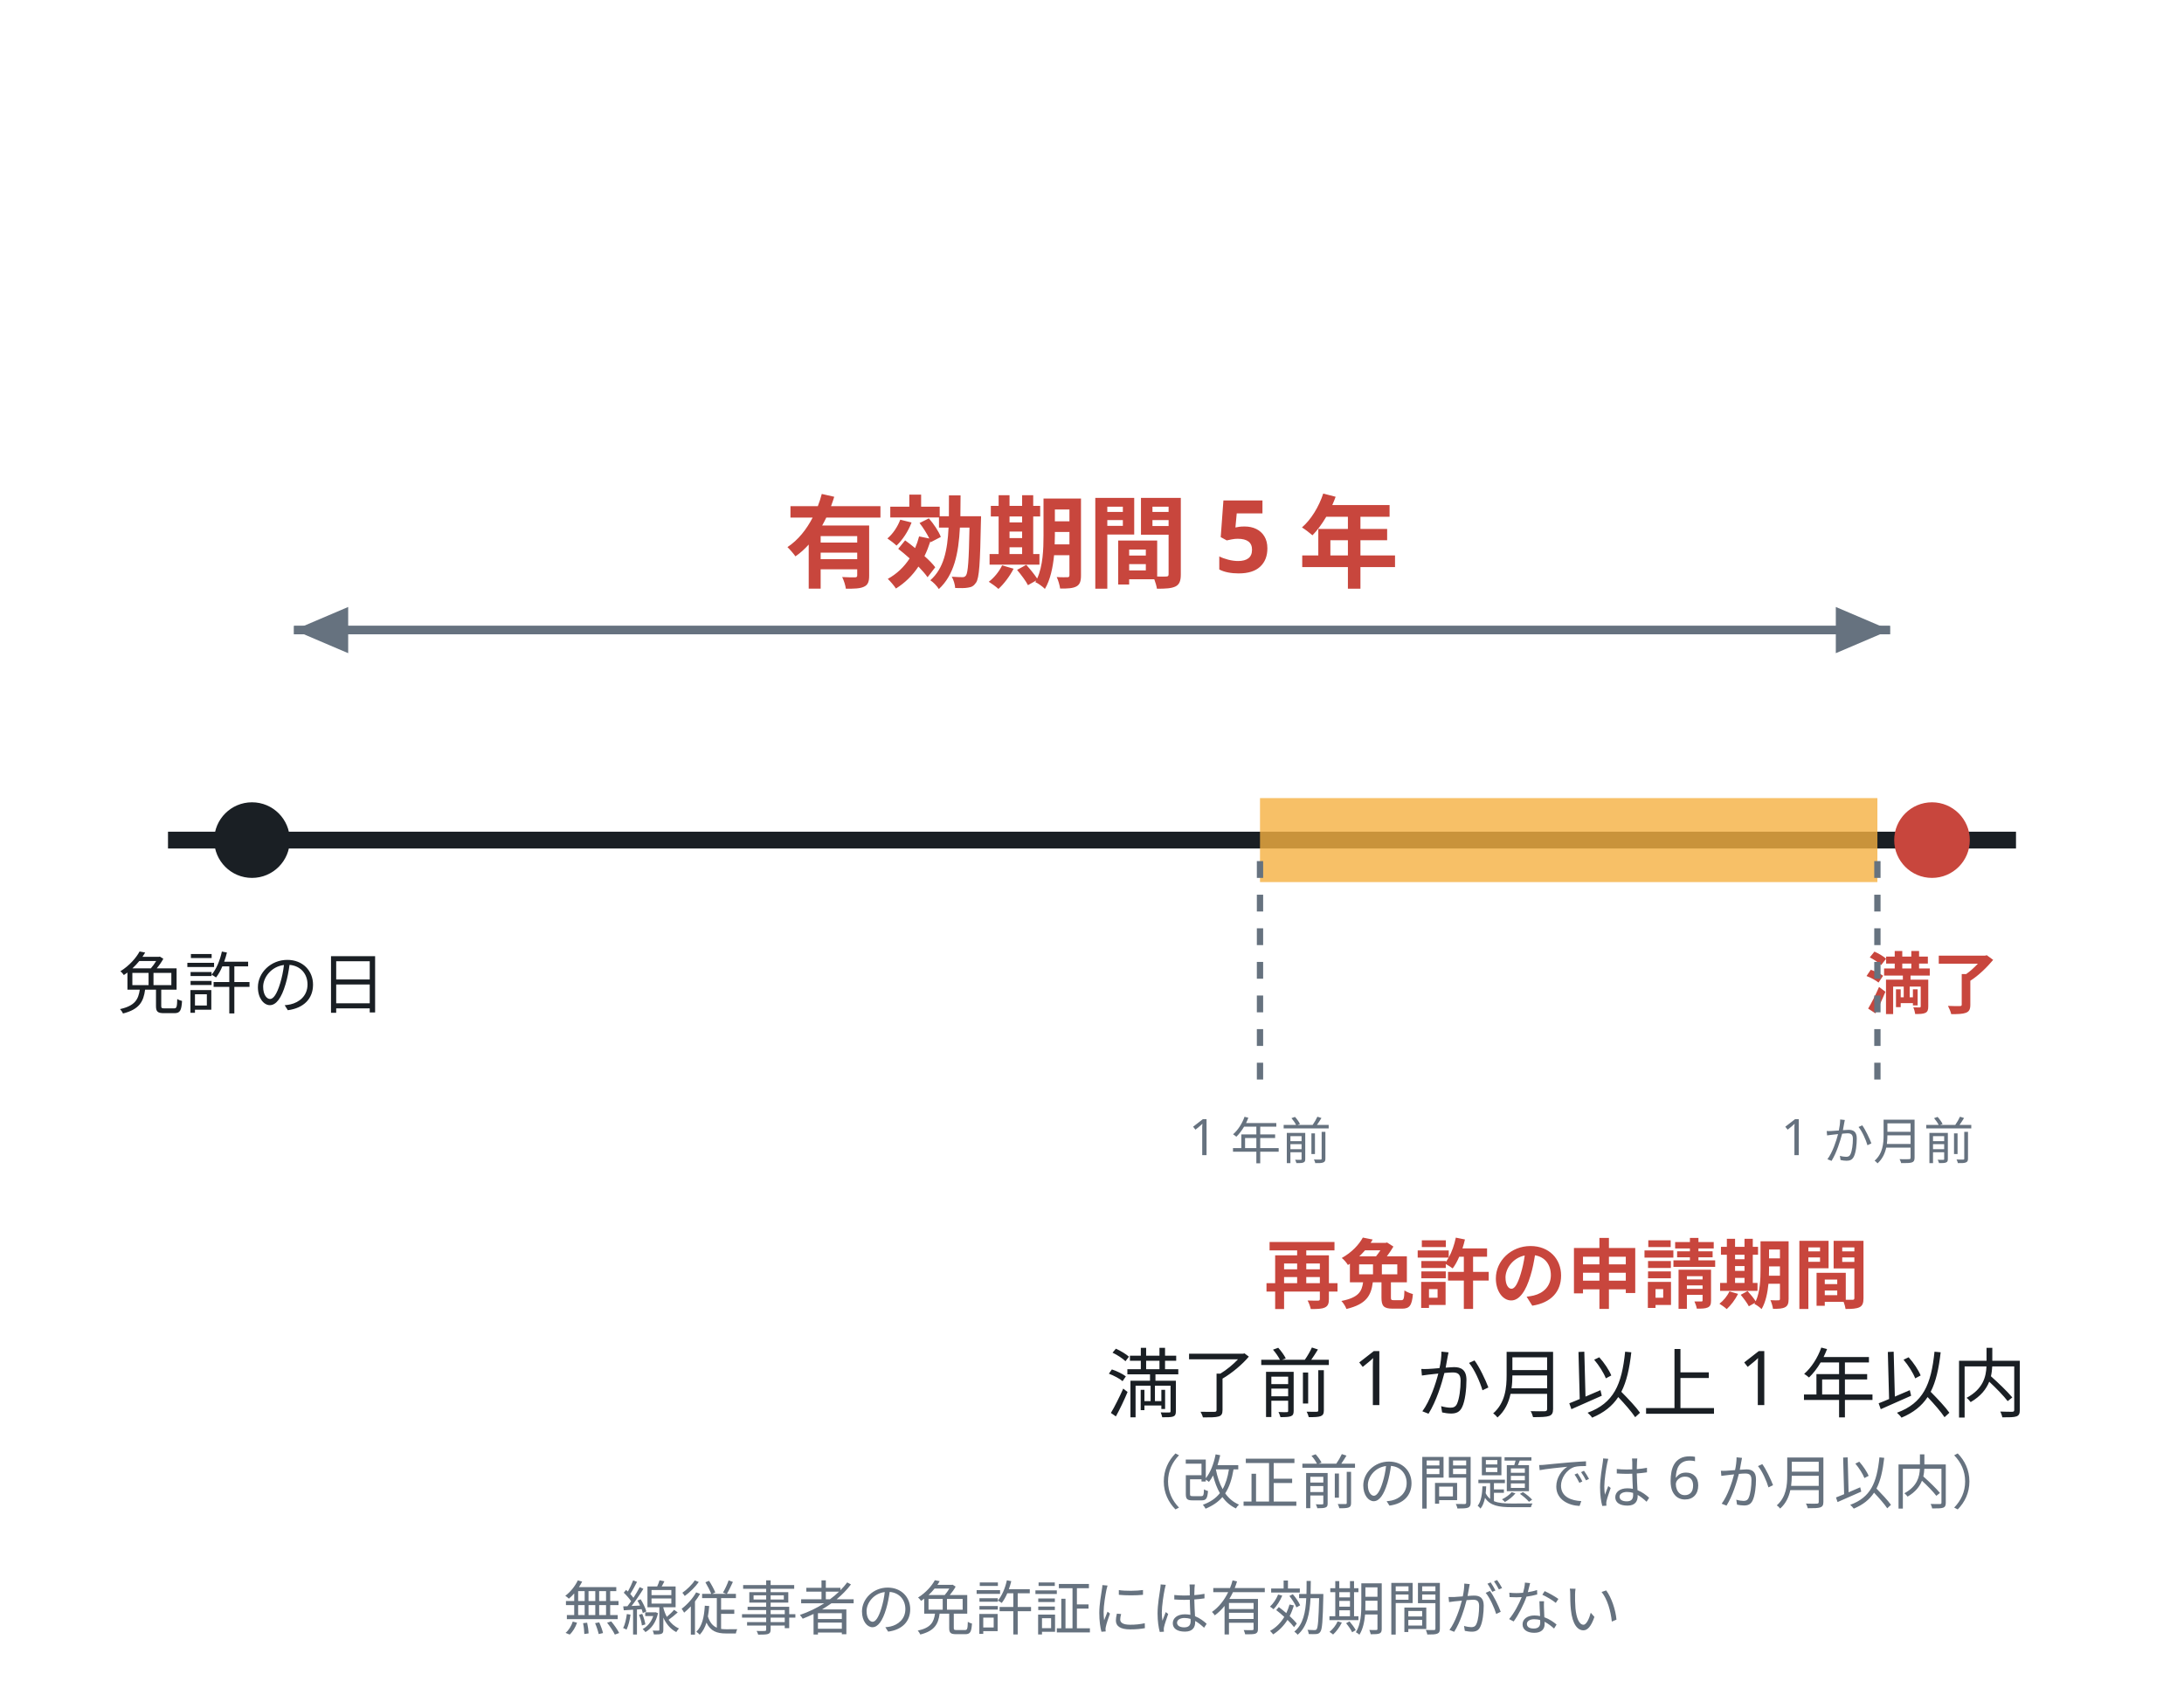
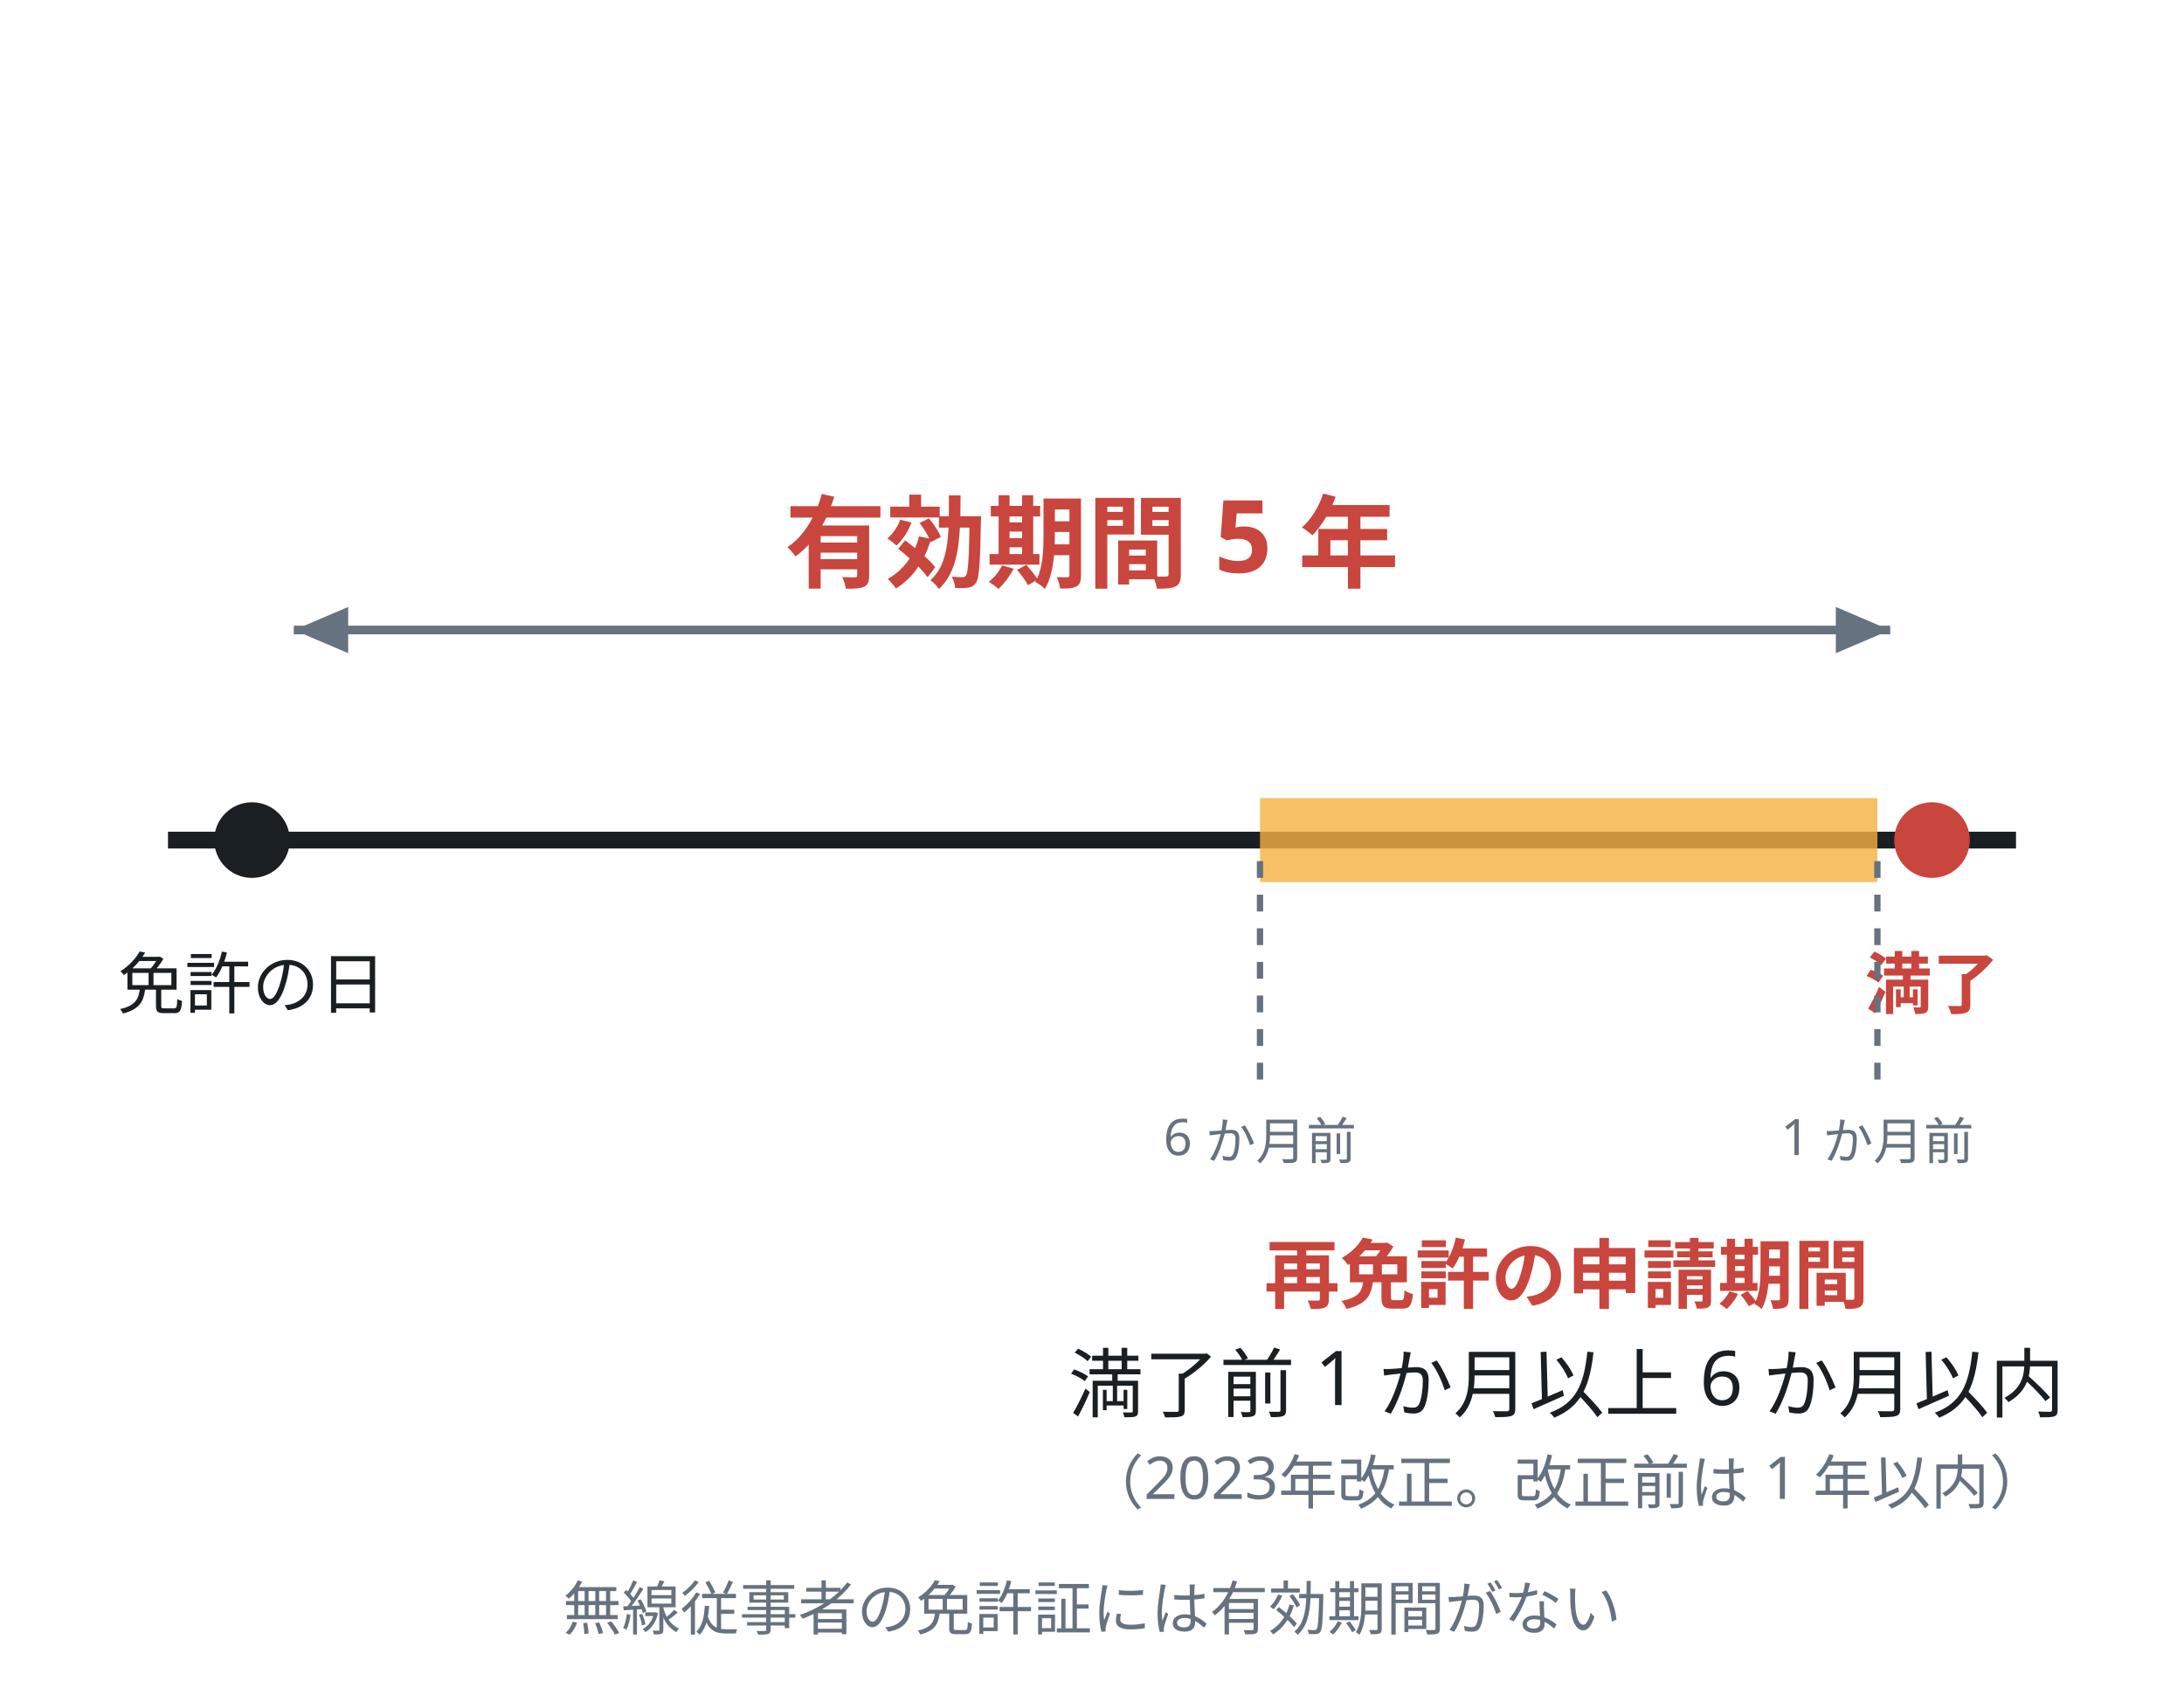
<svg xmlns="http://www.w3.org/2000/svg" viewBox="0 0 520 400" font-family="Yu Gothic UI, Meiryo, sans-serif">
  <line x1="40" y1="200" x2="480" y2="200" stroke="#1A1F24" stroke-width="4" />
  <circle cx="60" cy="200" r="9" fill="#1A1F24" />
  <text x="60" y="240" font-size="16" fill="#1A1F24" text-anchor="middle">免許の日</text>
  <circle cx="460" cy="200" r="9" fill="#C8463D" />
  <text x="460" y="240" font-size="16" fill="#C8463D" text-anchor="middle" font-weight="700">満了</text>
  <line x1="70" y1="150" x2="450" y2="150" stroke="#66727F" stroke-width="2" />
  <polygon points="450.0,150.0 437.1,155.5 437.1,144.5" fill="#66727F" />
  <line x1="450" y1="150" x2="70" y2="150" stroke="#66727F" stroke-width="2" />
  <polygon points="70.0,150.0 82.9,144.5 82.9,155.5" fill="#66727F" />
  <text x="260" y="138" font-size="24" fill="#C8463D" text-anchor="middle" font-weight="700">有効期間 5 年</text>
  <rect x="300" y="190" width="147" height="20" fill="#F5B041" opacity="0.8" />
  <text x="373" y="310" font-size="18" fill="#C8463D" text-anchor="middle" font-weight="700">再免許の申請期間</text>
-   <text x="373" y="336" font-size="18" fill="#1A1F24" text-anchor="middle">満了前 1 か月以上 1 年以内</text>
-   <text x="373" y="358" font-size="14" fill="#66727F" text-anchor="middle">（改正前の問題では 6 か月以内）</text>
+   <text x="373" y="336" font-size="18" fill="#1A1F24" text-anchor="middle">満了前 1 か月以上 6 か月以内</text>
+   <text x="373" y="358" font-size="14" fill="#66727F" text-anchor="middle">（2023年改正。改正前は 1 年以内）</text>
  <line x1="447" y1="205" x2="447" y2="260" stroke="#66727F" stroke-width="1.5" stroke-dasharray="4,4" />
  <text x="447" y="275" font-size="12" fill="#66727F" text-anchor="middle">1 か月前</text>
  <line x1="300" y1="205" x2="300" y2="260" stroke="#66727F" stroke-width="1.5" stroke-dasharray="4,4" />
-   <text x="300" y="275" font-size="12" fill="#66727F" text-anchor="middle">1 年前</text>
+   <text x="300" y="275" font-size="12" fill="#66727F" text-anchor="middle">6 か月前</text>
  <text x="260" y="388" font-size="14" fill="#66727F" text-anchor="middle">無線従事者の免許証には有効期間がない</text>
</svg>
